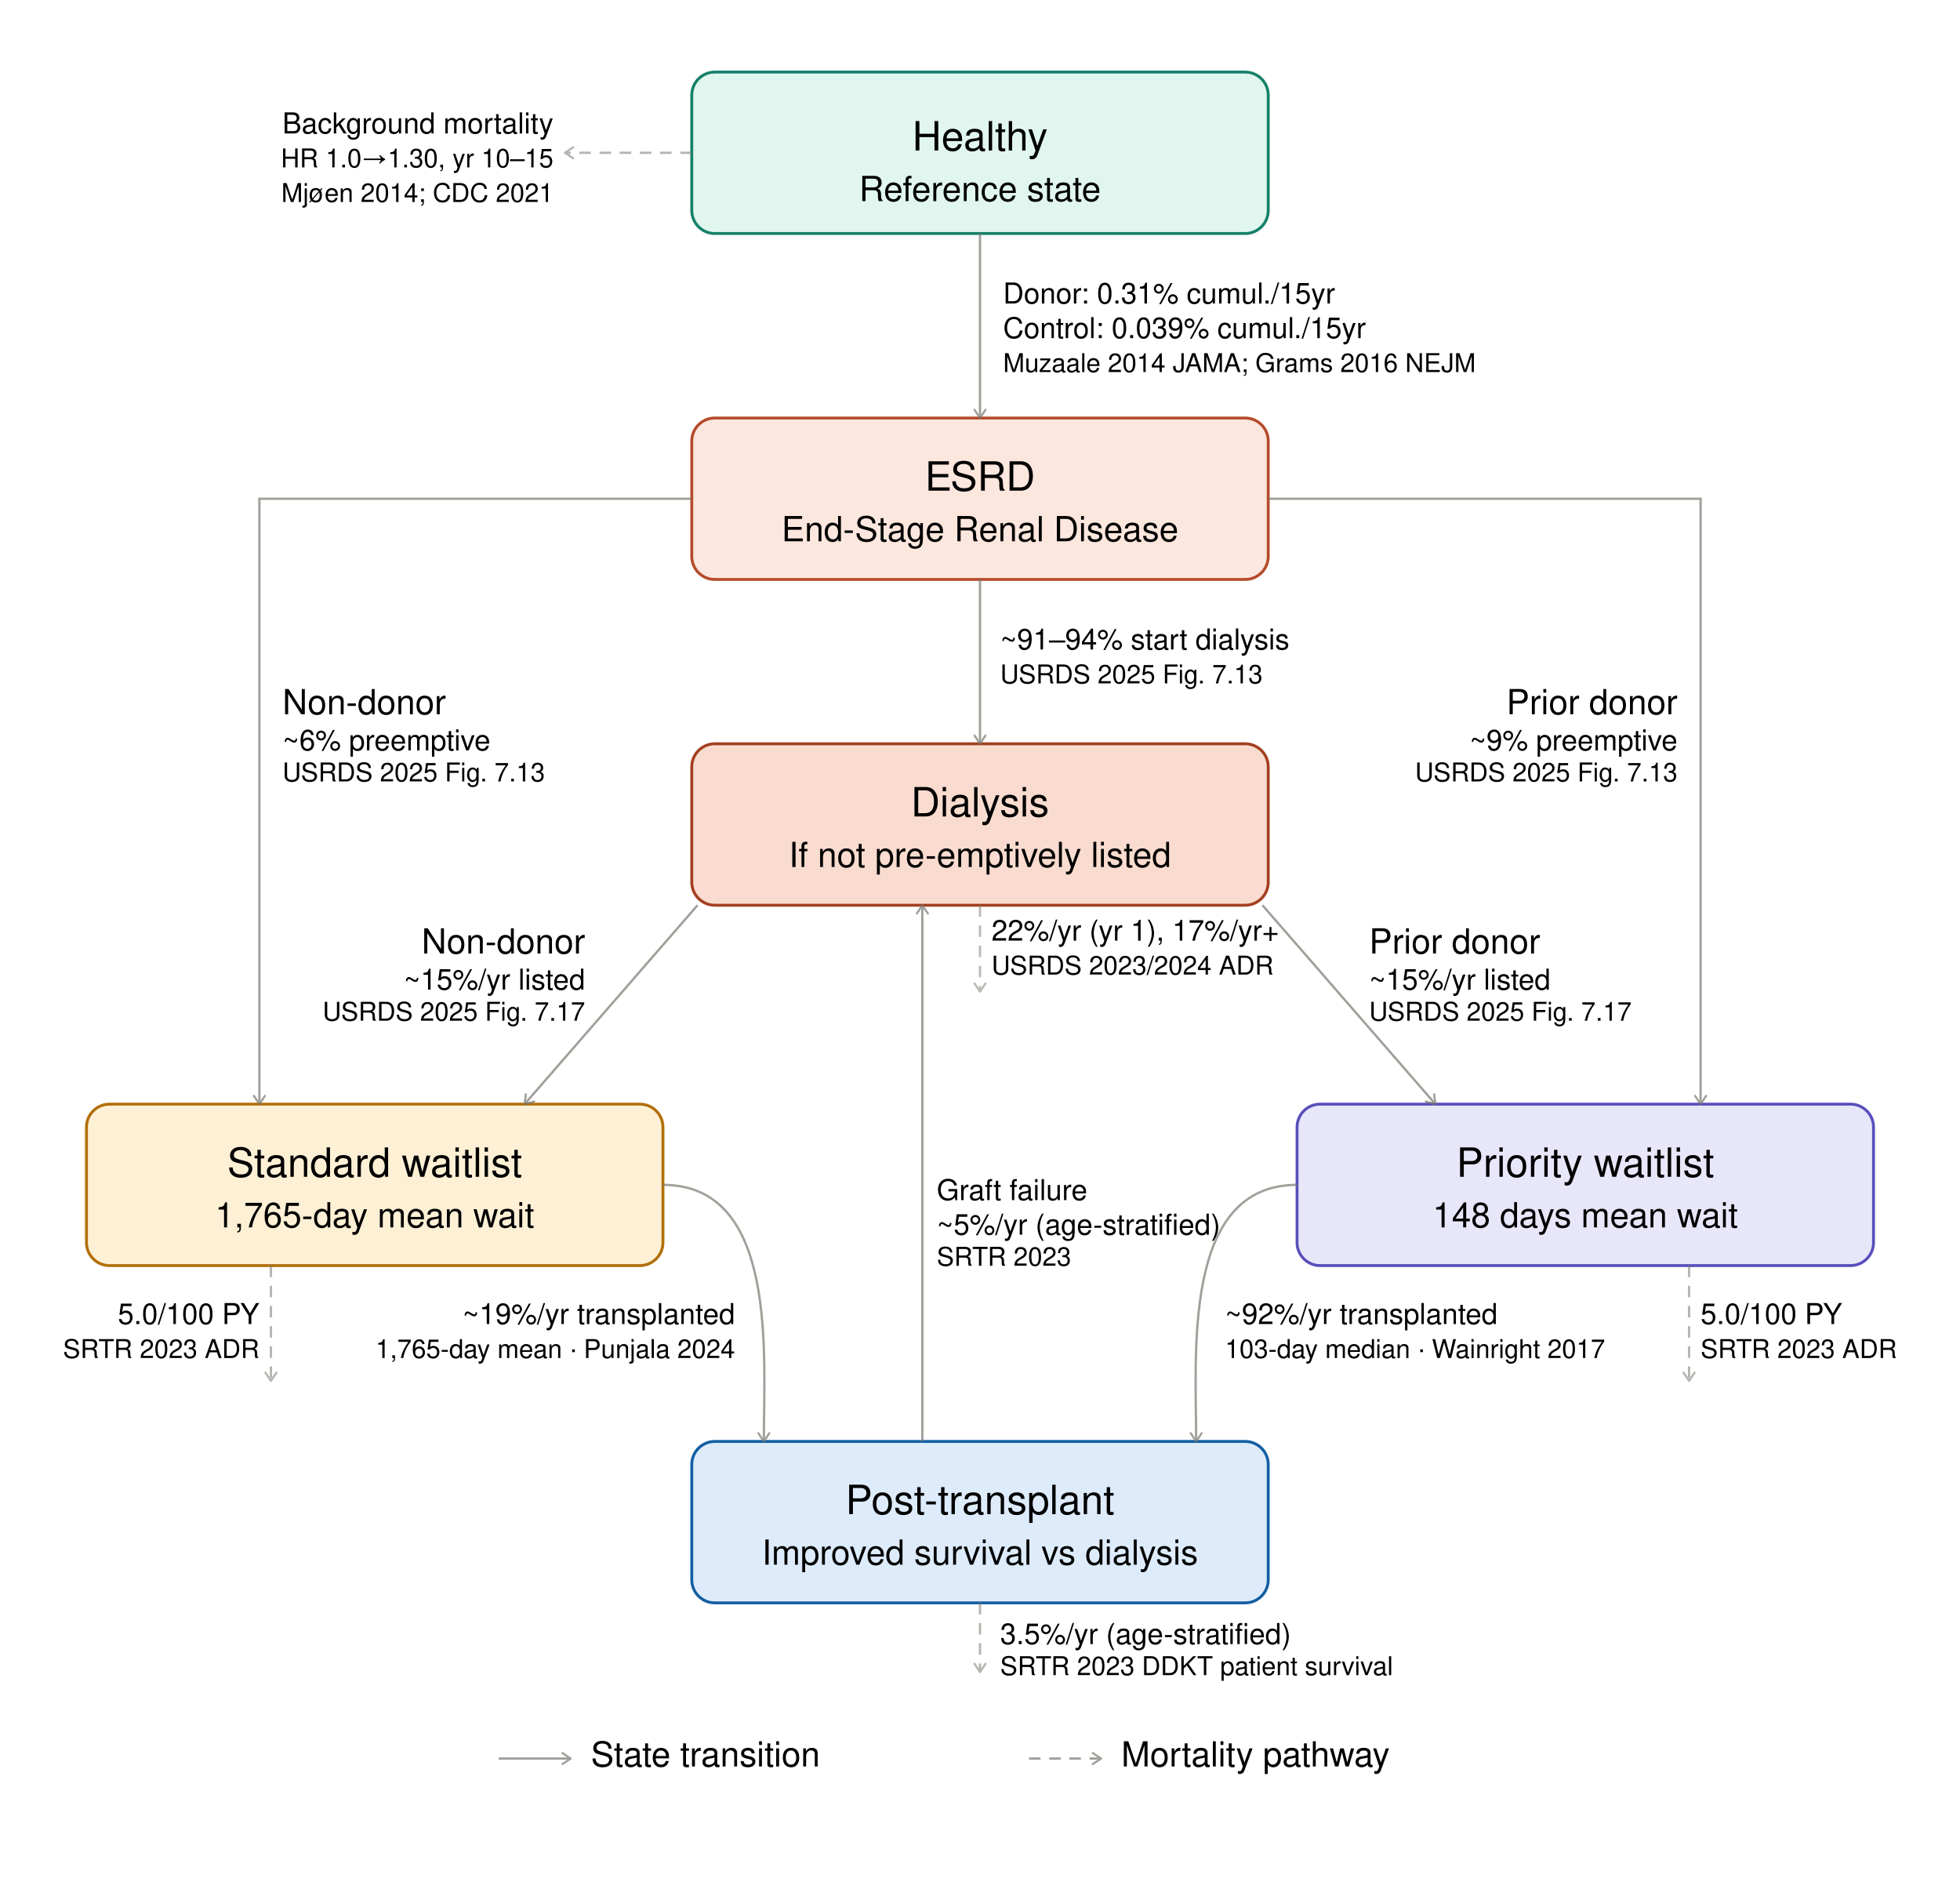
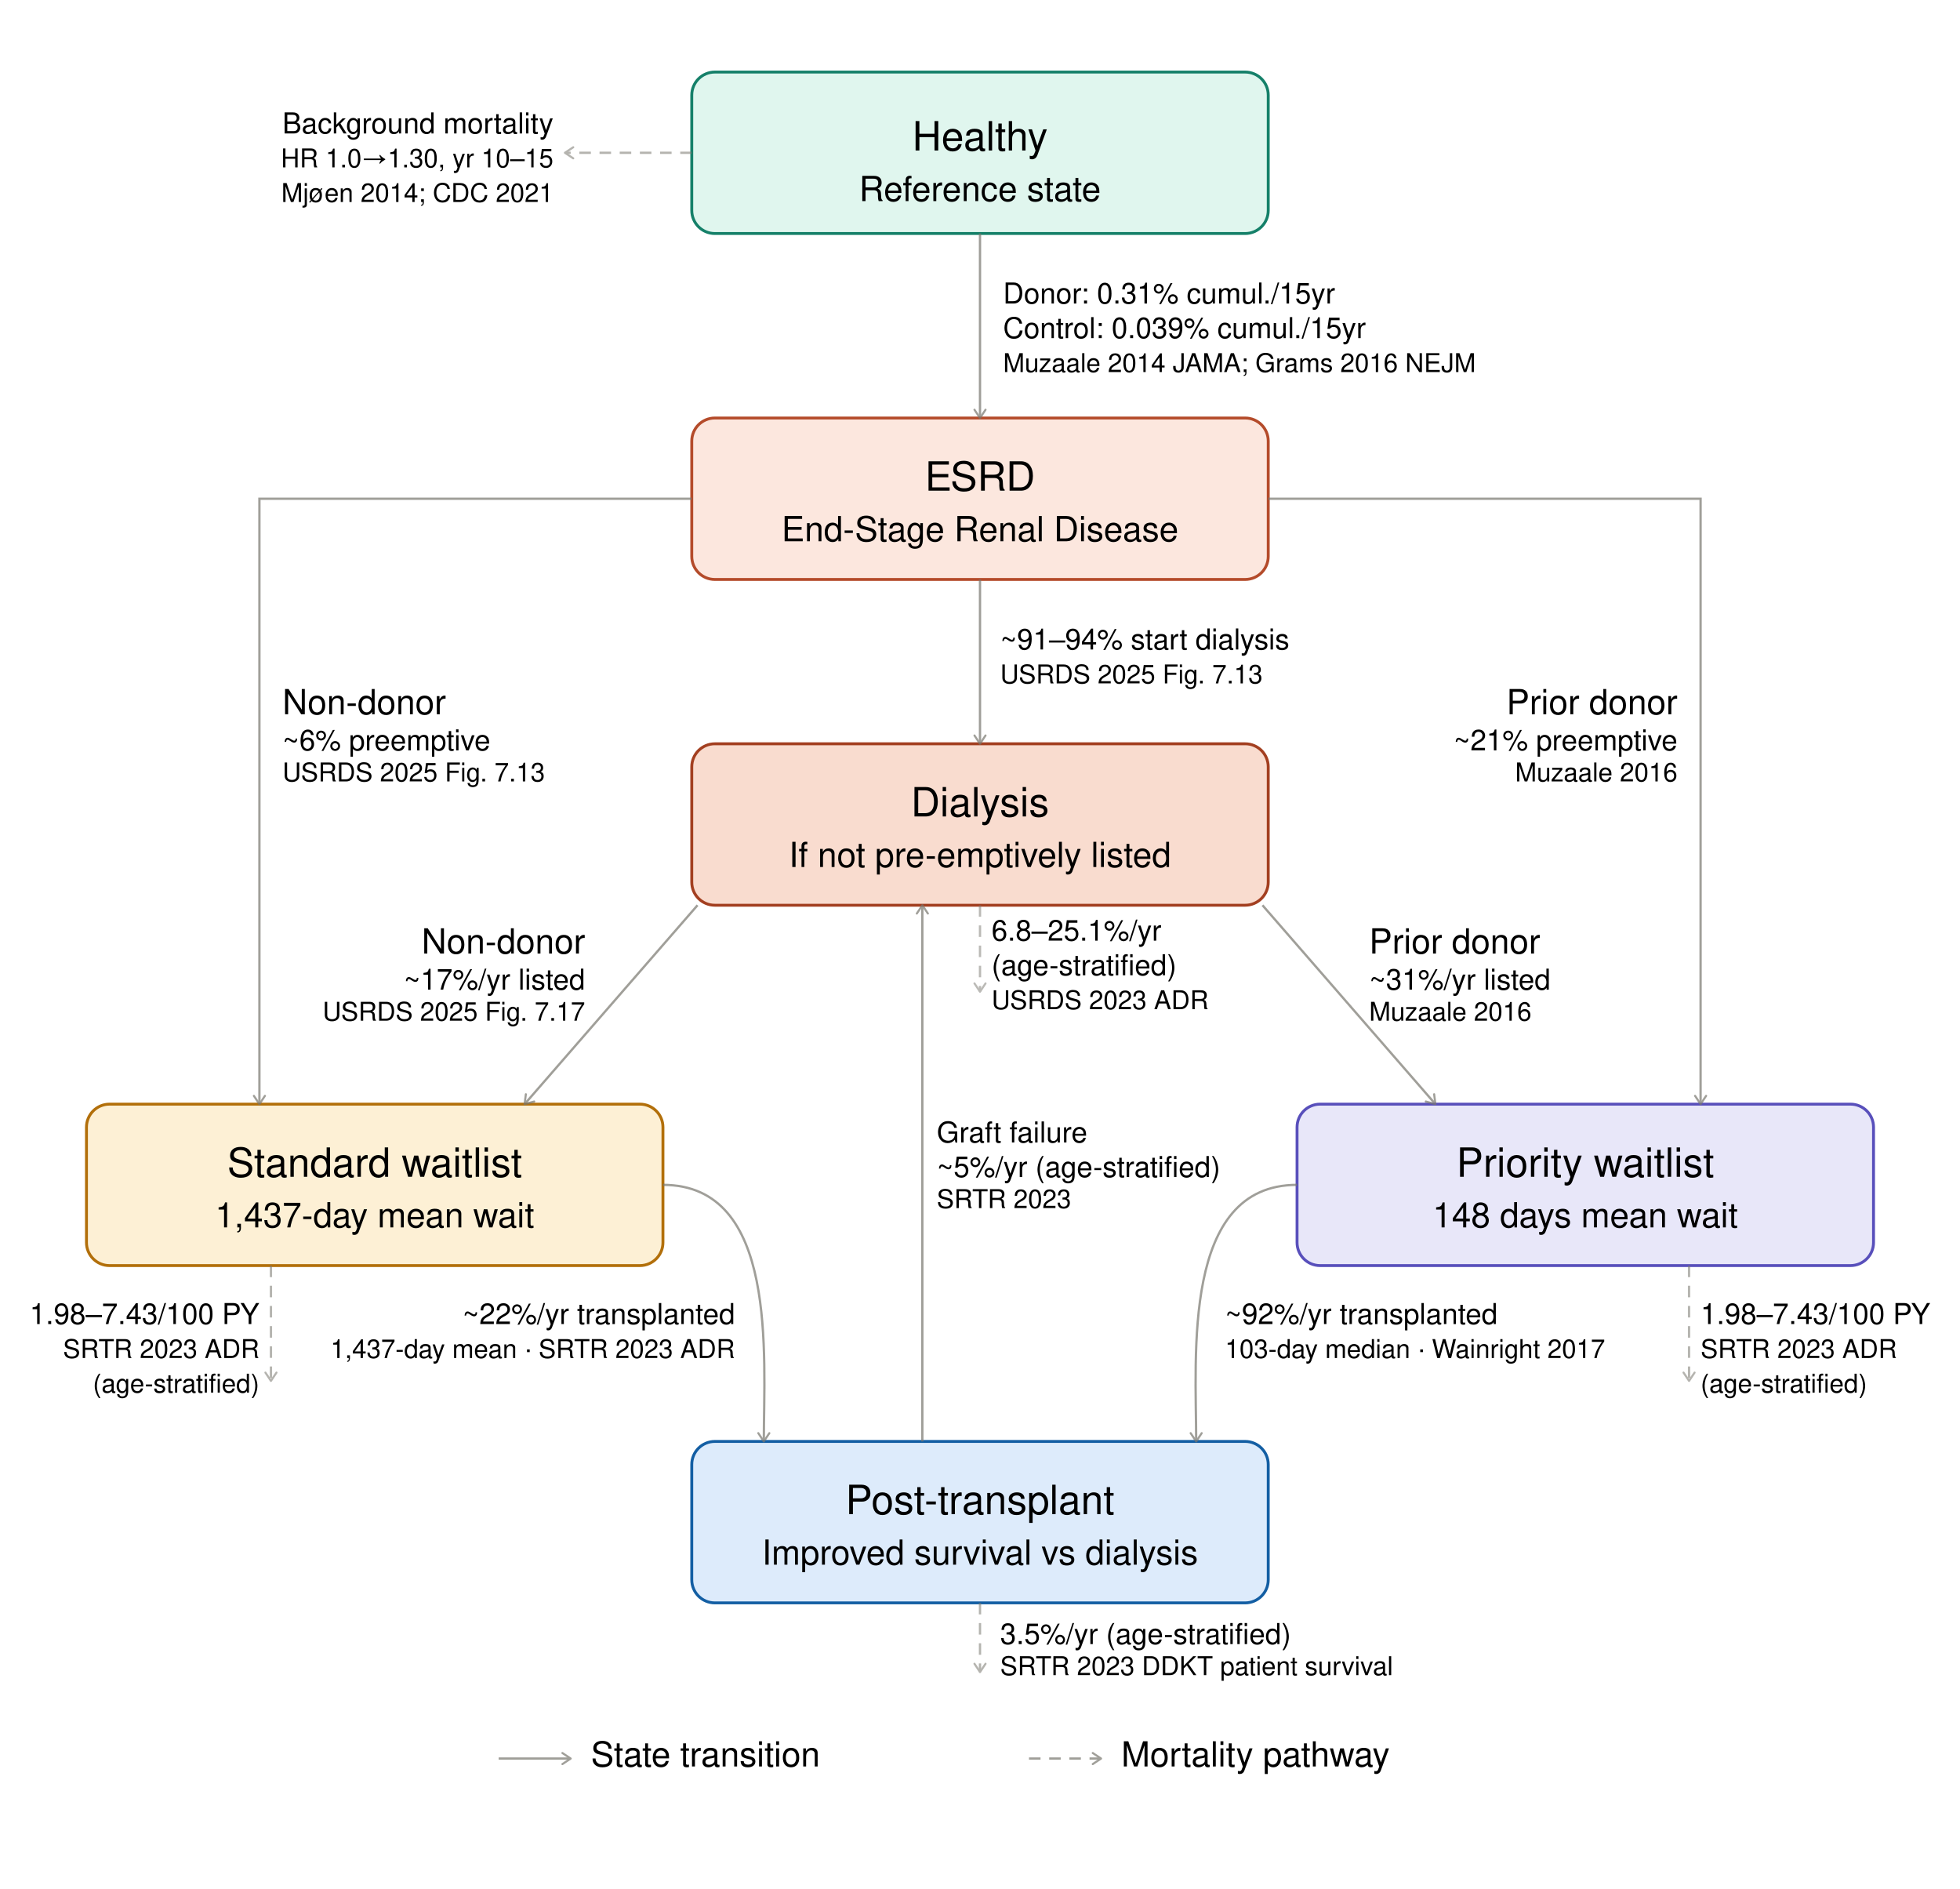
<svg xmlns="http://www.w3.org/2000/svg" width="100%" viewBox="0 -30 680 655" role="img">
  <rect x="-10" y="-40" width="700" height="675" fill="rgb(255,255,255)" />
  <defs>
    <marker id="arrow" viewBox="0 0 10 10" refX="8" refY="5" markerWidth="6" markerHeight="6" orient="auto-start-reverse">
      <path d="M2 1L8 5L2 9" fill="none" stroke="context-stroke" stroke-width="1.5" stroke-linecap="round" stroke-linejoin="round" />
    </marker>
    <style>text { font-family: Helvetica, Arial, sans-serif; }</style>
  </defs>
  <rect x="240" y="-5" width="200" height="56" rx="8" stroke-width="1" style="fill:rgb(224,246,238);stroke:rgb(21,128,105);" />
  <text x="340" y="19" text-anchor="middle" dominant-baseline="central" style="fill:black;font-size:14px;font-weight:500;">Healthy</text>
  <text x="340" y="37" text-anchor="middle" dominant-baseline="central" style="fill:black;font-size:12px;">Reference state</text>
  <rect x="240" y="115" width="200" height="56" rx="8" stroke-width="1" style="fill:rgb(252,231,222);stroke:rgb(180,75,42);" />
  <text x="340" y="137" text-anchor="middle" dominant-baseline="central" style="fill:black;font-size:14px;font-weight:500;">ESRD</text>
  <text x="340" y="155" text-anchor="middle" dominant-baseline="central" style="fill:black;font-size:12px;">End-Stage Renal Disease</text>
  <rect x="240" y="228" width="200" height="56" rx="8" stroke-width="1" style="fill:rgb(249,220,207);stroke:rgb(163,63,32);" />
  <text x="340" y="250" text-anchor="middle" dominant-baseline="central" style="fill:black;font-size:14px;font-weight:500;">Dialysis</text>
  <text x="340" y="268" text-anchor="middle" dominant-baseline="central" style="fill:black;font-size:12px;">If not pre-emptively listed</text>
  <rect x="30" y="353" width="200" height="56" rx="8" stroke-width="1" style="fill:rgb(253,240,213);stroke:rgb(178,111,10);" />
  <text x="130" y="375" text-anchor="middle" dominant-baseline="central" style="fill:black;font-size:14px;font-weight:500;">Standard waitlist</text>
-   <text x="130" y="393" text-anchor="middle" dominant-baseline="central" style="fill:black;font-size:12px;">1,765-day mean wait</text>
+   <text x="130" y="393" text-anchor="middle" dominant-baseline="central" style="fill:black;font-size:12px;">1,437-day mean wait</text>
  <rect x="450" y="353" width="200" height="56" rx="8" stroke-width="1" style="fill:rgb(232,231,249);stroke:rgb(88,79,187);" />
  <text x="550" y="375" text-anchor="middle" dominant-baseline="central" style="fill:black;font-size:14px;font-weight:500;">Priority waitlist</text>
  <text x="550" y="393" text-anchor="middle" dominant-baseline="central" style="fill:black;font-size:12px;">148 days mean wait</text>
  <rect x="240" y="470" width="200" height="56" rx="8" stroke-width="1" style="fill:rgb(221,235,251);stroke:rgb(19,94,163);" />
  <text x="340" y="492" text-anchor="middle" dominant-baseline="central" style="fill:black;font-size:14px;font-weight:500;">Post-transplant</text>
  <text x="340" y="510" text-anchor="middle" dominant-baseline="central" style="fill:black;font-size:12px;">Improved survival vs dialysis</text>
  <path d="M340 51 L340 115" fill="none" stroke="rgb(120,118,110)" stroke-width="0.8" marker-end="url(#arrow)" opacity="0.7" />
  <text x="348" y="73" dominant-baseline="central" style="fill:black;font-size:10px;">Donor: 0.31% cumul./15yr</text>
  <text x="348" y="85" dominant-baseline="central" style="fill:black;font-size:10px;">Control: 0.039% cumul./15yr</text>
  <text x="348" y="97" dominant-baseline="central" style="fill:black;font-size:9px;">Muzaale 2014 JAMA; Grams 2016 NEJM</text>
  <path d="M240 23 L196 23" fill="none" stroke="rgb(120,118,110)" stroke-width="0.8" stroke-dasharray="4 3" marker-end="url(#arrow)" opacity="0.55" />
  <text x="192" y="14" text-anchor="end" dominant-baseline="central" style="fill:black;font-size:10px;">Background mortality</text>
  <text x="192" y="26" text-anchor="end" dominant-baseline="central" style="fill:black;font-size:9px;">HR 1.0→1.30, yr 10–15</text>
  <text x="192" y="38" text-anchor="end" dominant-baseline="central" style="fill:black;font-size:9px;">Mjøen 2014; CDC 2021</text>
  <path d="M340 171 L340 228" fill="none" stroke="rgb(120,118,110)" stroke-width="0.8" marker-end="url(#arrow)" opacity="0.7" />
  <text x="347" y="193" dominant-baseline="central" style="fill:black;font-size:10px;">~91–94% start dialysis</text>
  <text x="347" y="205" dominant-baseline="central" style="fill:black;font-size:9px;">USRDS 2025 Fig. 7.13</text>
  <path d="M240 143 L90 143 L90 353" fill="none" stroke="rgb(120,118,110)" stroke-width="0.8" marker-end="url(#arrow)" opacity="0.7" />
  <text x="98" y="215" dominant-baseline="central" style="fill:black;font-size:12px;">Non-donor</text>
  <text x="98" y="228" dominant-baseline="central" style="fill:black;font-size:10px;">~6% preemptive</text>
  <text x="98" y="239" dominant-baseline="central" style="fill:black;font-size:9px;">USRDS 2025 Fig. 7.13</text>
  <path d="M440 143 L590 143 L590 353" fill="none" stroke="rgb(120,118,110)" stroke-width="0.8" marker-end="url(#arrow)" opacity="0.7" />
  <text x="582" y="215" text-anchor="end" dominant-baseline="central" style="fill:black;font-size:12px;">Prior donor</text>
-   <text x="582" y="228" text-anchor="end" dominant-baseline="central" style="fill:black;font-size:10px;">~9% preemptive</text>
-   <text x="582" y="239" text-anchor="end" dominant-baseline="central" style="fill:black;font-size:9px;">USRDS 2025 Fig. 7.13</text>
+   <text x="582" y="228" text-anchor="end" dominant-baseline="central" style="fill:black;font-size:10px;">~21% preemptive</text>
+   <text x="582" y="239" text-anchor="end" dominant-baseline="central" style="fill:black;font-size:9px;">Muzaale 2016</text>
  <path d="M242 284 L182 353" fill="none" stroke="rgb(120,118,110)" stroke-width="0.8" marker-end="url(#arrow)" opacity="0.7" />
  <text x="203" y="298" text-anchor="end" dominant-baseline="central" style="fill:black;font-size:12px;">Non-donor</text>
-   <text x="203" y="311" text-anchor="end" dominant-baseline="central" style="fill:black;font-size:10px;">~15%/yr listed</text>
+   <text x="203" y="311" text-anchor="end" dominant-baseline="central" style="fill:black;font-size:10px;">~17%/yr listed</text>
  <text x="203" y="322" text-anchor="end" dominant-baseline="central" style="fill:black;font-size:9px;">USRDS 2025 Fig. 7.17</text>
  <path d="M438 284 L498 353" fill="none" stroke="rgb(120,118,110)" stroke-width="0.8" marker-end="url(#arrow)" opacity="0.7" />
  <text x="475" y="298" dominant-baseline="central" style="fill:black;font-size:12px;">Prior donor</text>
-   <text x="475" y="311" dominant-baseline="central" style="fill:black;font-size:10px;">~15%/yr listed</text>
-   <text x="475" y="322" dominant-baseline="central" style="fill:black;font-size:9px;">USRDS 2025 Fig. 7.17</text>
+   <text x="475" y="311" dominant-baseline="central" style="fill:black;font-size:10px;">~31%/yr listed</text>
+   <text x="475" y="322" dominant-baseline="central" style="fill:black;font-size:9px;">Muzaale 2016</text>
  <path d="M340 284 L340 314" fill="none" stroke="rgb(120,118,110)" stroke-width="0.8" stroke-dasharray="4 3" marker-end="url(#arrow)" opacity="0.5" />
-   <text x="344" y="294" dominant-baseline="central" style="fill:black;font-size:10px;">22%/yr (yr 1), 17%/yr+</text>
-   <text x="344" y="306" dominant-baseline="central" style="fill:black;font-size:9px;">USRDS 2023/2024 ADR</text>
+   <text x="344" y="294" dominant-baseline="central" style="fill:black;font-size:10px;">6.8–25.1%/yr</text>
+   <text x="344" y="306" dominant-baseline="central" style="fill:black;font-size:10px;">(age-stratified)</text>
+   <text x="344" y="318" dominant-baseline="central" style="fill:black;font-size:9px;">USRDS 2023 ADR</text>
  <path d="M230 381 C270 381 265 440 265 470" fill="none" stroke="rgb(120,118,110)" stroke-width="0.8" marker-end="url(#arrow)" opacity="0.7" />
-   <text x="255" y="427" text-anchor="end" dominant-baseline="central" style="fill:black;font-size:10px;">~19%/yr transplanted</text>
-   <text x="255" y="439" text-anchor="end" dominant-baseline="central" style="fill:black;font-size:9px;">1,765-day mean · Punjala 2024</text>
+   <text x="255" y="427" text-anchor="end" dominant-baseline="central" style="fill:black;font-size:10px;">~22%/yr transplanted</text>
+   <text x="255" y="439" text-anchor="end" dominant-baseline="central" style="fill:black;font-size:9px;">1,437-day mean · SRTR 2023 ADR</text>
  <path d="M450 381 C410 381 415 440 415 470" fill="none" stroke="rgb(120,118,110)" stroke-width="0.8" marker-end="url(#arrow)" opacity="0.7" />
  <text x="425" y="427" dominant-baseline="central" style="fill:black;font-size:10px;">~92%/yr transplanted</text>
  <text x="425" y="439" dominant-baseline="central" style="fill:black;font-size:9px;">103-day median · Wainright 2017</text>
  <path d="M94 409 L94 449" fill="none" stroke="rgb(120,118,110)" stroke-width="0.8" stroke-dasharray="4 3" marker-end="url(#arrow)" opacity="0.55" />
-   <text x="90" y="427" text-anchor="end" dominant-baseline="central" style="fill:black;font-size:10px;">5.0/100 PY</text>
+   <text x="90" y="427" text-anchor="end" dominant-baseline="central" style="fill:black;font-size:10px;">1.98–7.43/100 PY</text>
  <text x="90" y="439" text-anchor="end" dominant-baseline="central" style="fill:black;font-size:9px;">SRTR 2023 ADR</text>
+   <text x="90" y="451" text-anchor="end" dominant-baseline="central" style="fill:black;font-size:9px;">(age-stratified)</text>
  <path d="M586 409 L586 449" fill="none" stroke="rgb(120,118,110)" stroke-width="0.8" stroke-dasharray="4 3" marker-end="url(#arrow)" opacity="0.55" />
-   <text x="590" y="427" dominant-baseline="central" style="fill:black;font-size:10px;">5.0/100 PY</text>
+   <text x="590" y="427" dominant-baseline="central" style="fill:black;font-size:10px;">1.98–7.43/100 PY</text>
  <text x="590" y="439" dominant-baseline="central" style="fill:black;font-size:9px;">SRTR 2023 ADR</text>
+   <text x="590" y="451" dominant-baseline="central" style="fill:black;font-size:9px;">(age-stratified)</text>
  <path d="M340 526 L340 550" fill="none" stroke="rgb(120,118,110)" stroke-width="0.8" stroke-dasharray="4 3" marker-end="url(#arrow)" opacity="0.55" />
  <text x="347" y="538" dominant-baseline="central" style="fill:black;font-size:10px;">3.5%/yr (age-stratified)</text>
  <text x="347" y="549" dominant-baseline="central" style="fill:black;font-size:9px;">SRTR 2023 DDKT patient survival</text>
  <path d="M320 470 L320 284" fill="none" stroke="rgb(120,118,110)" stroke-width="0.8" marker-end="url(#arrow)" opacity="0.7" />
-   <text x="325" y="384" text-anchor="start" dominant-baseline="central" style="fill:black;font-size:10px;">Graft failure</text>
-   <text x="325" y="396" text-anchor="start" dominant-baseline="central" style="fill:black;font-size:10px;">~5%/yr (age-stratified)</text>
-   <text x="325" y="407" text-anchor="start" dominant-baseline="central" style="fill:black;font-size:9px;">SRTR 2023</text>
+   <text x="325" y="364" text-anchor="start" dominant-baseline="central" style="fill:black;font-size:10px;">Graft failure</text>
+   <text x="325" y="376" text-anchor="start" dominant-baseline="central" style="fill:black;font-size:10px;">~5%/yr (age-stratified)</text>
+   <text x="325" y="387" text-anchor="start" dominant-baseline="central" style="fill:black;font-size:9px;">SRTR 2023</text>
  <line x1="173" y1="580" x2="198" y2="580" stroke="rgb(120,118,110)" stroke-width="0.8" opacity="0.7" marker-end="url(#arrow)" />
  <text x="205" y="580" dominant-baseline="central" style="fill:black;font-size:12px;">State transition</text>
  <line x1="357" y1="580" x2="382" y2="580" stroke="rgb(120,118,110)" stroke-width="0.8" stroke-dasharray="4 3" opacity="0.7" marker-end="url(#arrow)" />
  <text x="389" y="580" dominant-baseline="central" style="fill:black;font-size:12px;">Mortality pathway</text>
</svg>
